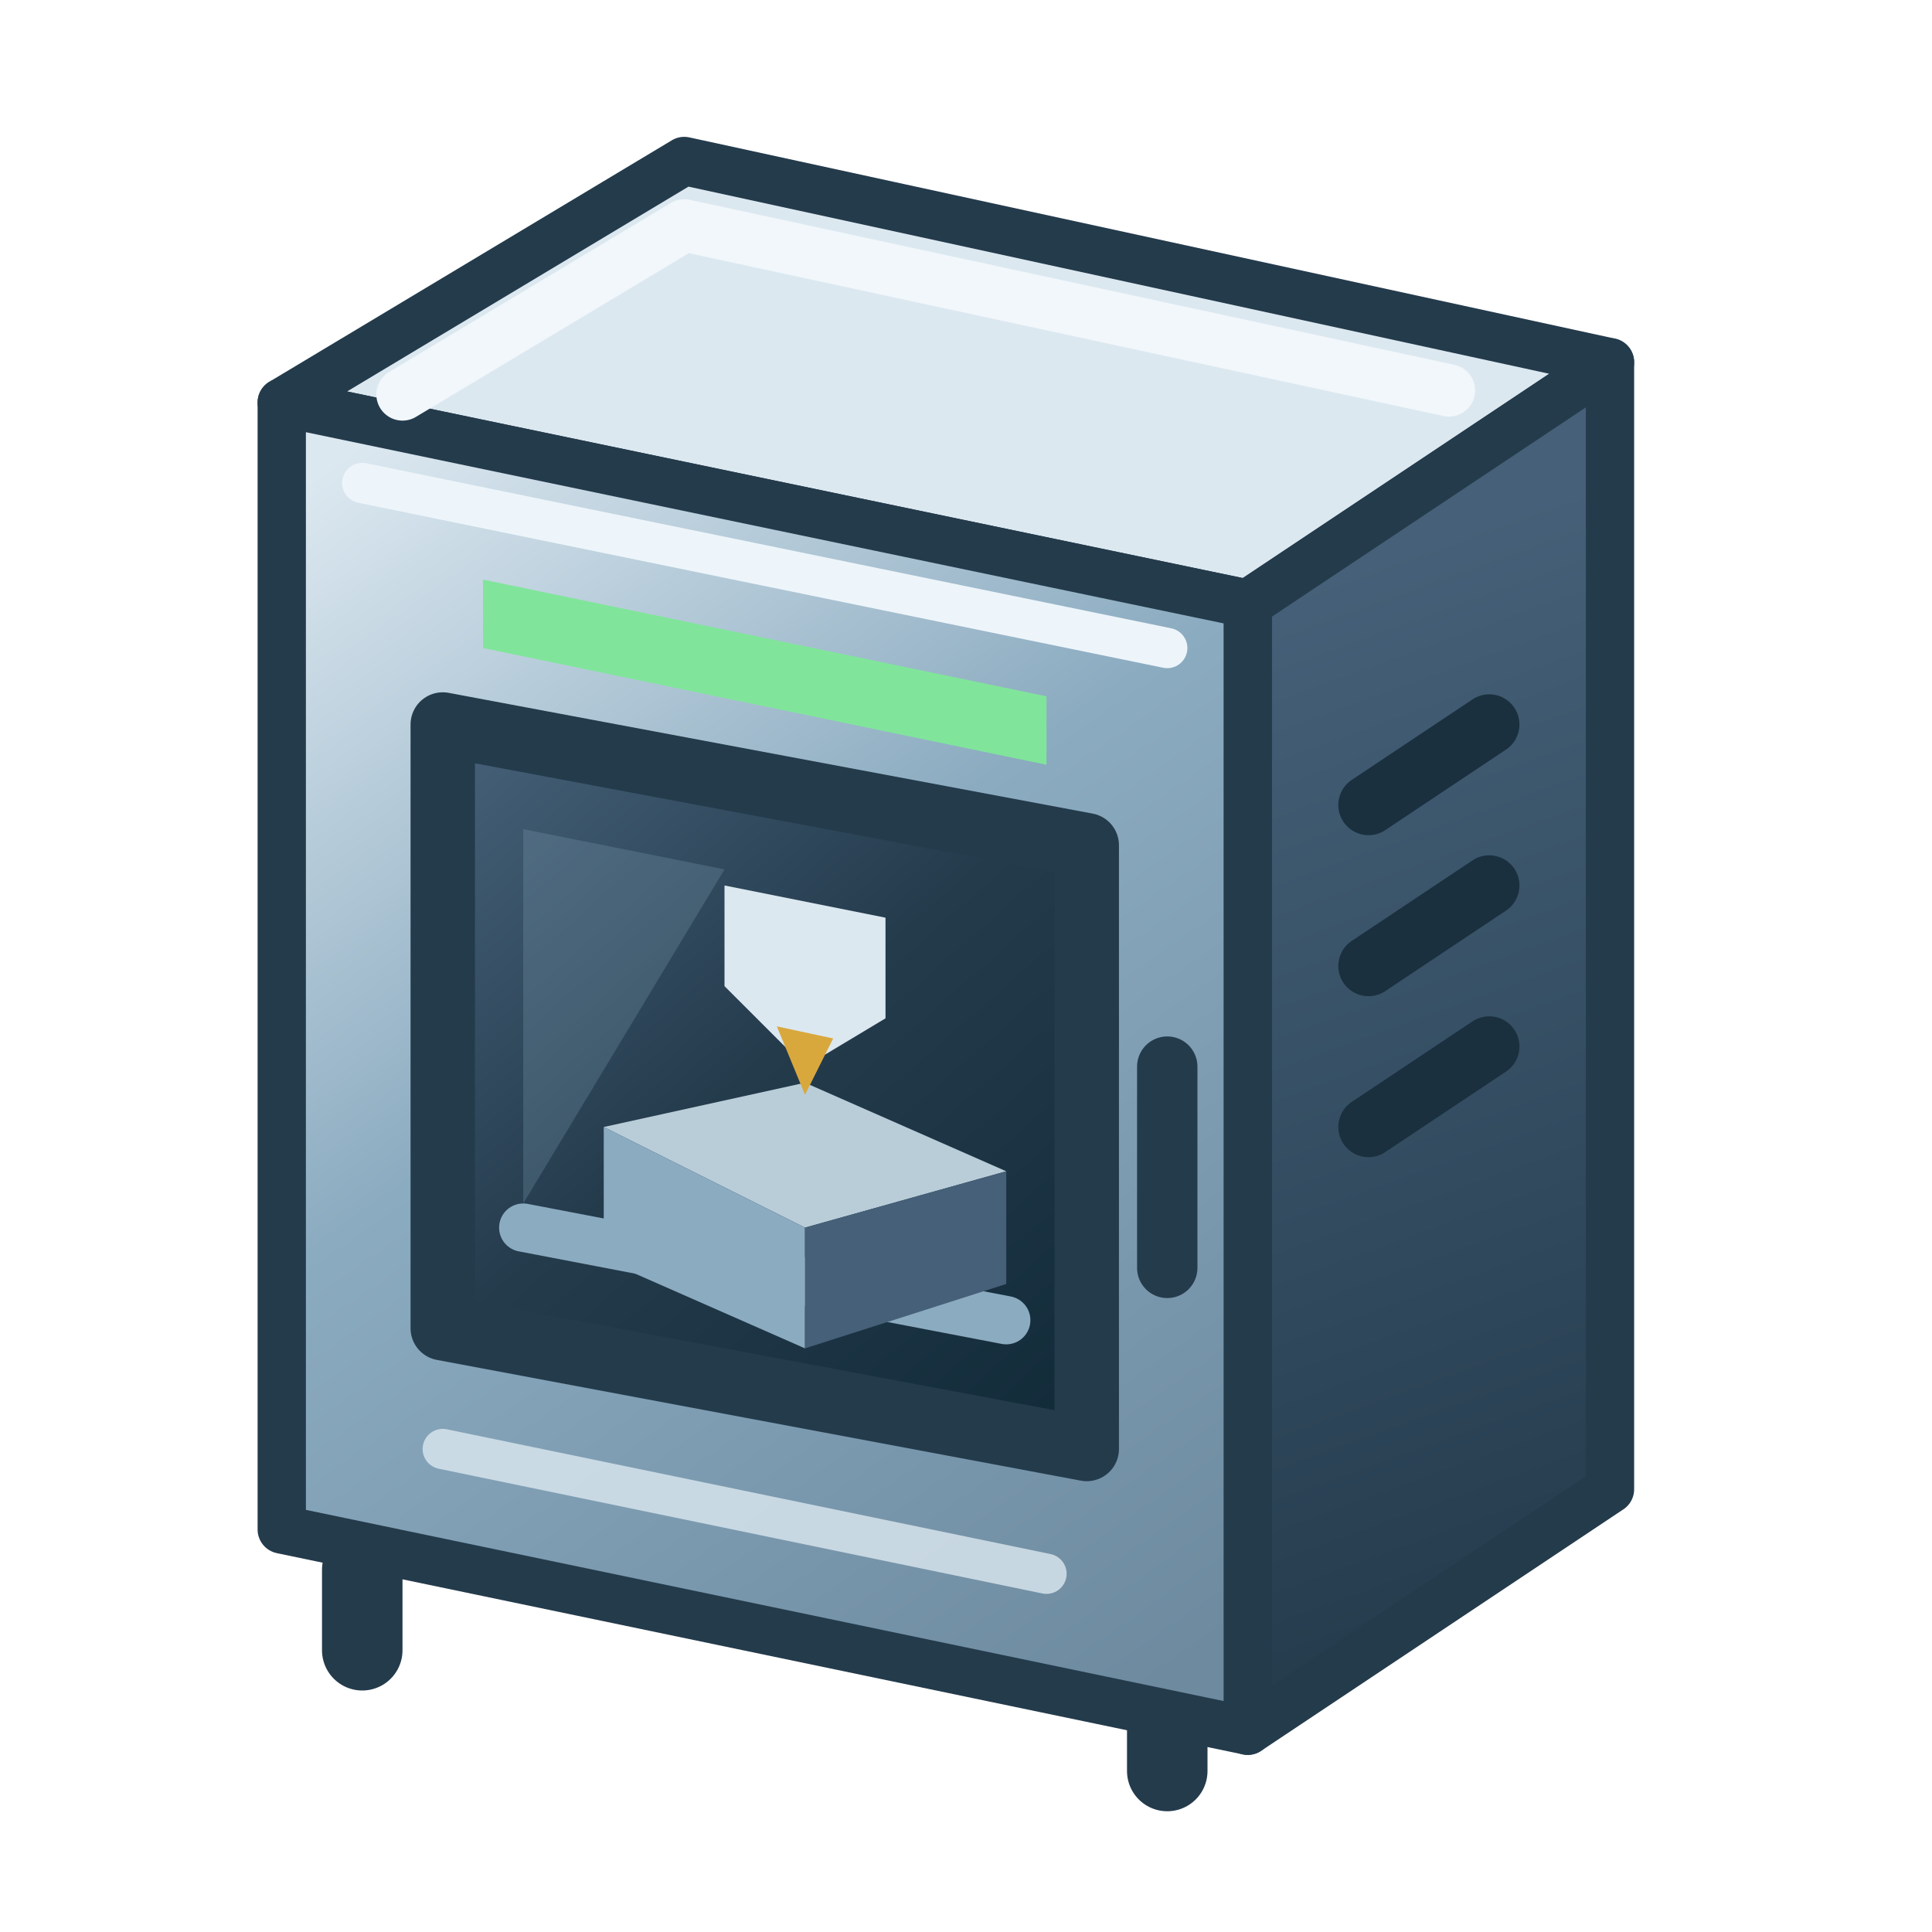
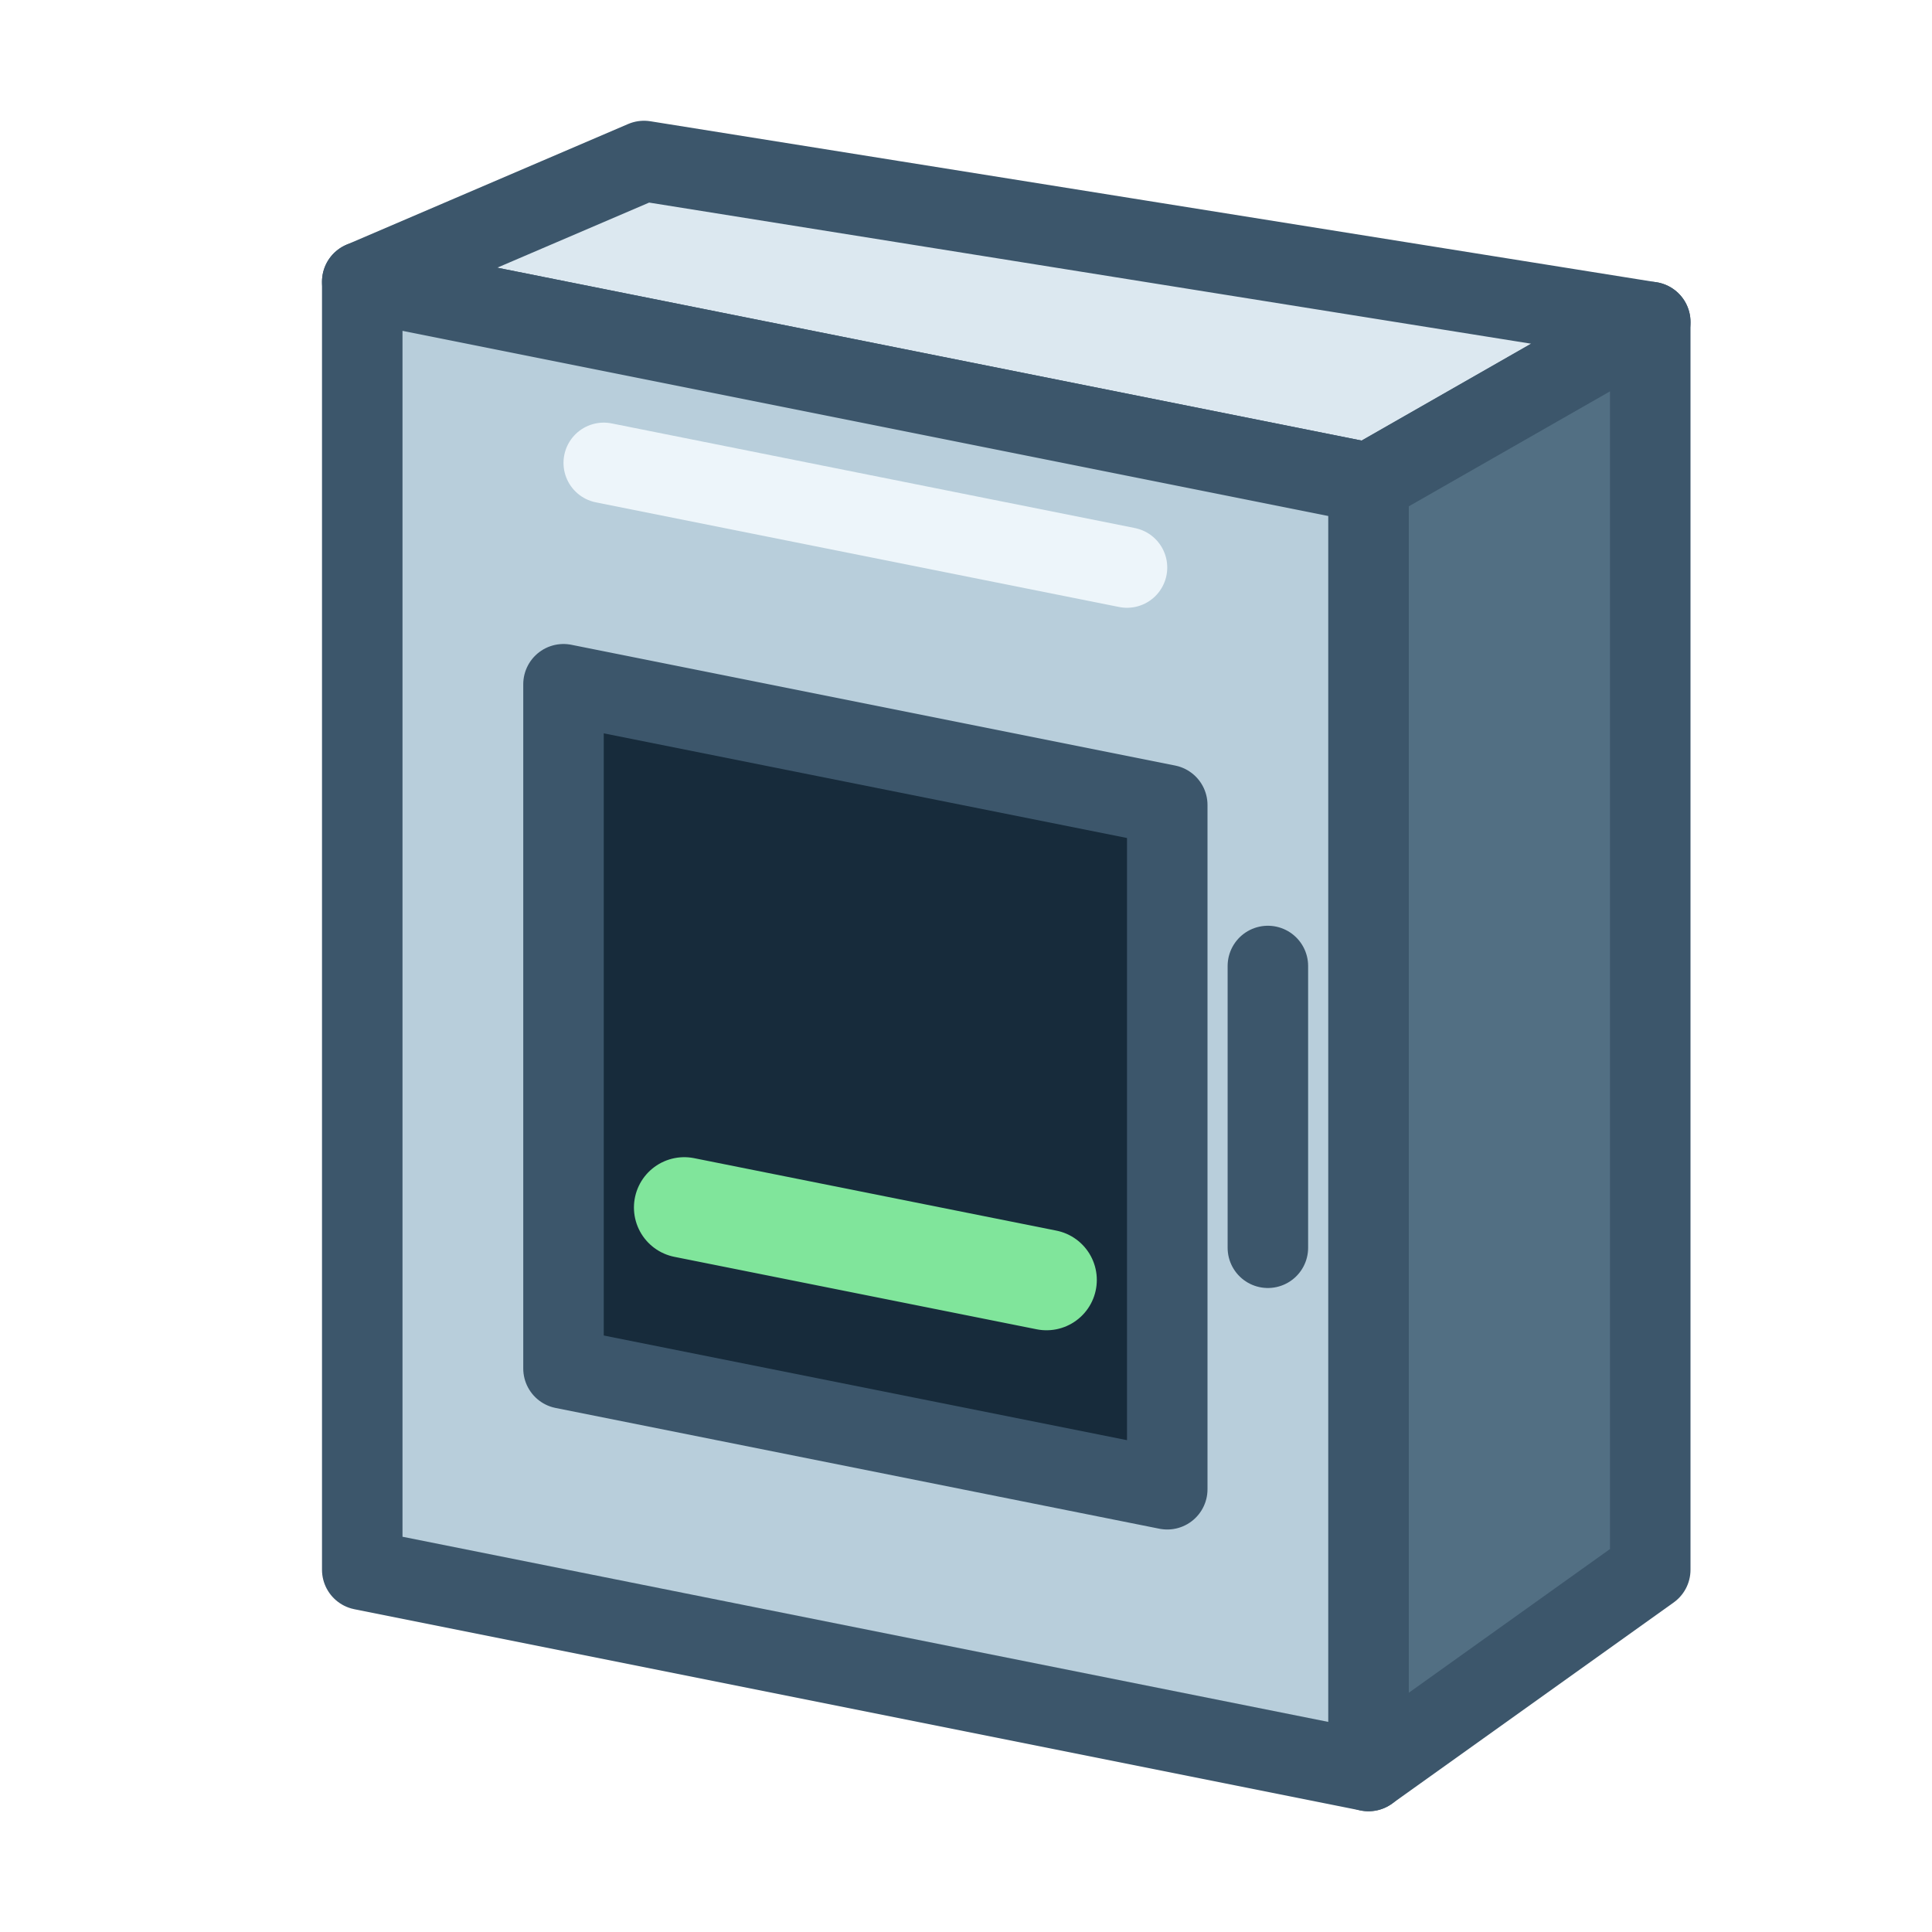
<svg xmlns="http://www.w3.org/2000/svg" viewBox="0 0 48 48" fill="none" role="img" aria-label="Komora drukarki">
-   <defs>
-     <linearGradient id="chamber-front" x1="9" y1="11" x2="30" y2="41" gradientUnits="userSpaceOnUse">
-       <stop stop-color="#dce8f0" />
-       <stop offset=".43" stop-color="#8babc0" />
-       <stop offset="1" stop-color="#6d8a9f" />
-     </linearGradient>
-     <linearGradient id="chamber-side" x1="31" y1="15" x2="40" y2="40" gradientUnits="userSpaceOnUse">
-       <stop stop-color="#456078" />
-       <stop offset="1" stop-color="#243b4c" />
-     </linearGradient>
-     <linearGradient id="chamber-glass" x1="12" y1="18" x2="27" y2="35" gradientUnits="userSpaceOnUse">
-       <stop stop-color="#456078" />
-       <stop offset=".48" stop-color="#243b4c" />
-       <stop offset="1" stop-color="#122b39" />
-     </linearGradient>
-   </defs>
-   <g stroke="#243b4c" stroke-width="1.2" stroke-linejoin="round">
-     <path d="m7 10 10-6 23 5-9 6Z" fill="#dce8f0" />
-     <path d="M31 15 40 9V37L31 43Z" fill="url(#chamber-side)" />
-     <path d="m7 10 24 5v28L7 38Z" fill="url(#chamber-front)" />
-     <path d="m11 18 16 3v15l-16-3Z" fill="url(#chamber-glass)" stroke-width="1.6" />
+   <g stroke="#3c566b" stroke-width="2" stroke-linejoin="round">
+     <path d="M9 7l7-3 25 4-7 4z" fill="#dce8f0" />
+     <path d="M34 12l7-4v31l-7 5z" fill="#526f83" />
+     <path d="M9 7l25 5v32L9 39z" fill="#b8cedb" />
+     <path d="M14 17l15 3v17l-15-3z" fill="#172b3b" />
  </g>
-   <path d="m10 9.8 7-4.2 19 4.1" stroke="#f1f7fb" stroke-width="1.3" stroke-linecap="round" stroke-linejoin="round" />
-   <path d="m9 12 20 4.1" stroke="#edf5fa" stroke-width="1" stroke-linecap="round" />
-   <path d="m12 14.4 14 2.9v1.7l-14-2.9Z" fill="#80e59b" />
-   <path d="m13 20.6 5 1-5 8.3Z" fill="#8babc0" opacity=".24" />
-   <path d="m13 30.5 12 2.3" stroke="#8babc0" stroke-width="1.2" stroke-linecap="round" />
-   <path d="m15 28 5-1.1 5 2.2-5 1.4Z" fill="#b9cdd9" />
-   <path d="m15 28 5 2.5v3l-5-2.2Z" fill="#8babc0" />
-   <path d="m20 30.5 5-1.4v2.8l-5 1.6Z" fill="#456078" />
-   <path d="m18 22 4 .8v2.5l-2 1.2-2-2Z" fill="#dce8f0" />
-   <path d="m19.3 25.5 1.4.3-.7 1.4Z" fill="#d9a83d" />
-   <path d="M29 26.5v5" stroke="#243b4c" stroke-width="1.5" stroke-linecap="round" />
-   <path d="m34 20 3-2m-3 6 3-2m-3 6 3-2" stroke="#1a303f" stroke-width="1.5" stroke-linecap="round" />
-   <path d="m11 36 15 3.1" stroke="#dce8f0" stroke-width="1" stroke-linecap="round" opacity=".8" />
-   <path d="M9 39v2m20 2v1" stroke="#243b4c" stroke-width="2" stroke-linecap="round" />
+   <path d="M15 11.5l13 2.6" stroke="#edf5fa" stroke-width="2" stroke-linecap="round" />
+   <path d="M17 30l9 1.8" stroke="#80e59b" stroke-width="2.5" stroke-linecap="round" />
+   <path d="M31.5 24v7" stroke="#3c566b" stroke-width="2" stroke-linecap="round" />
</svg>
